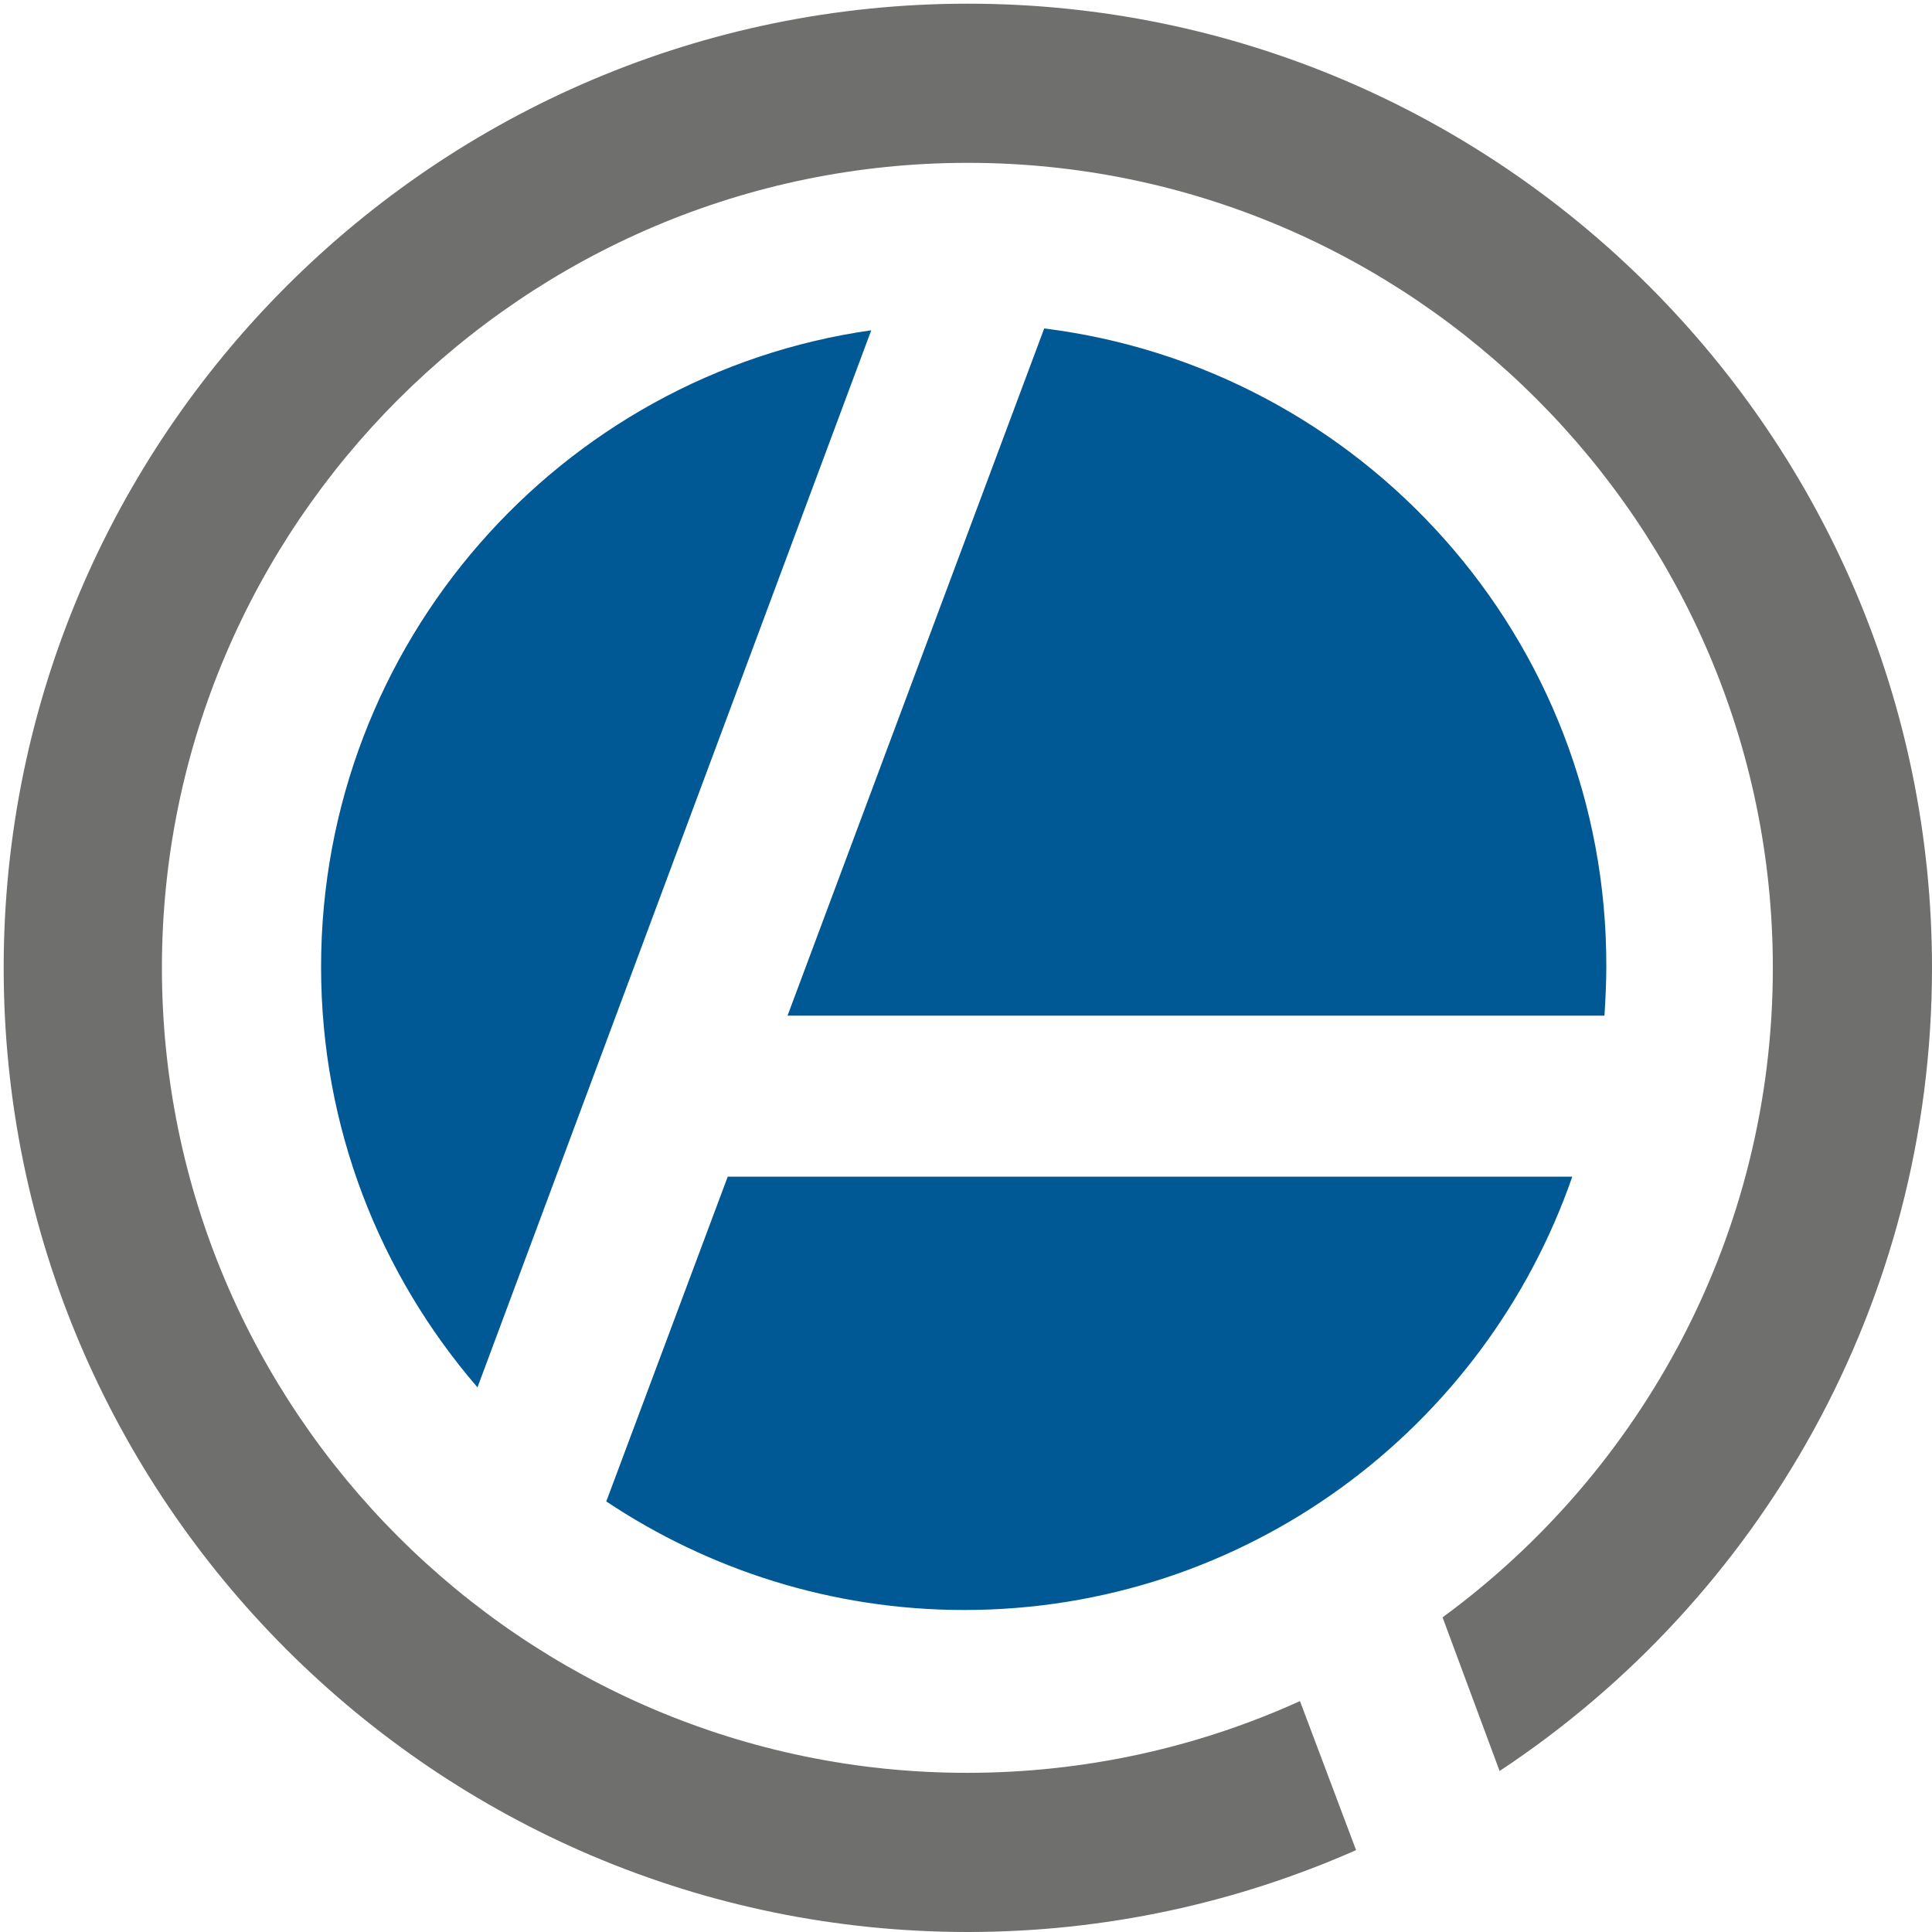
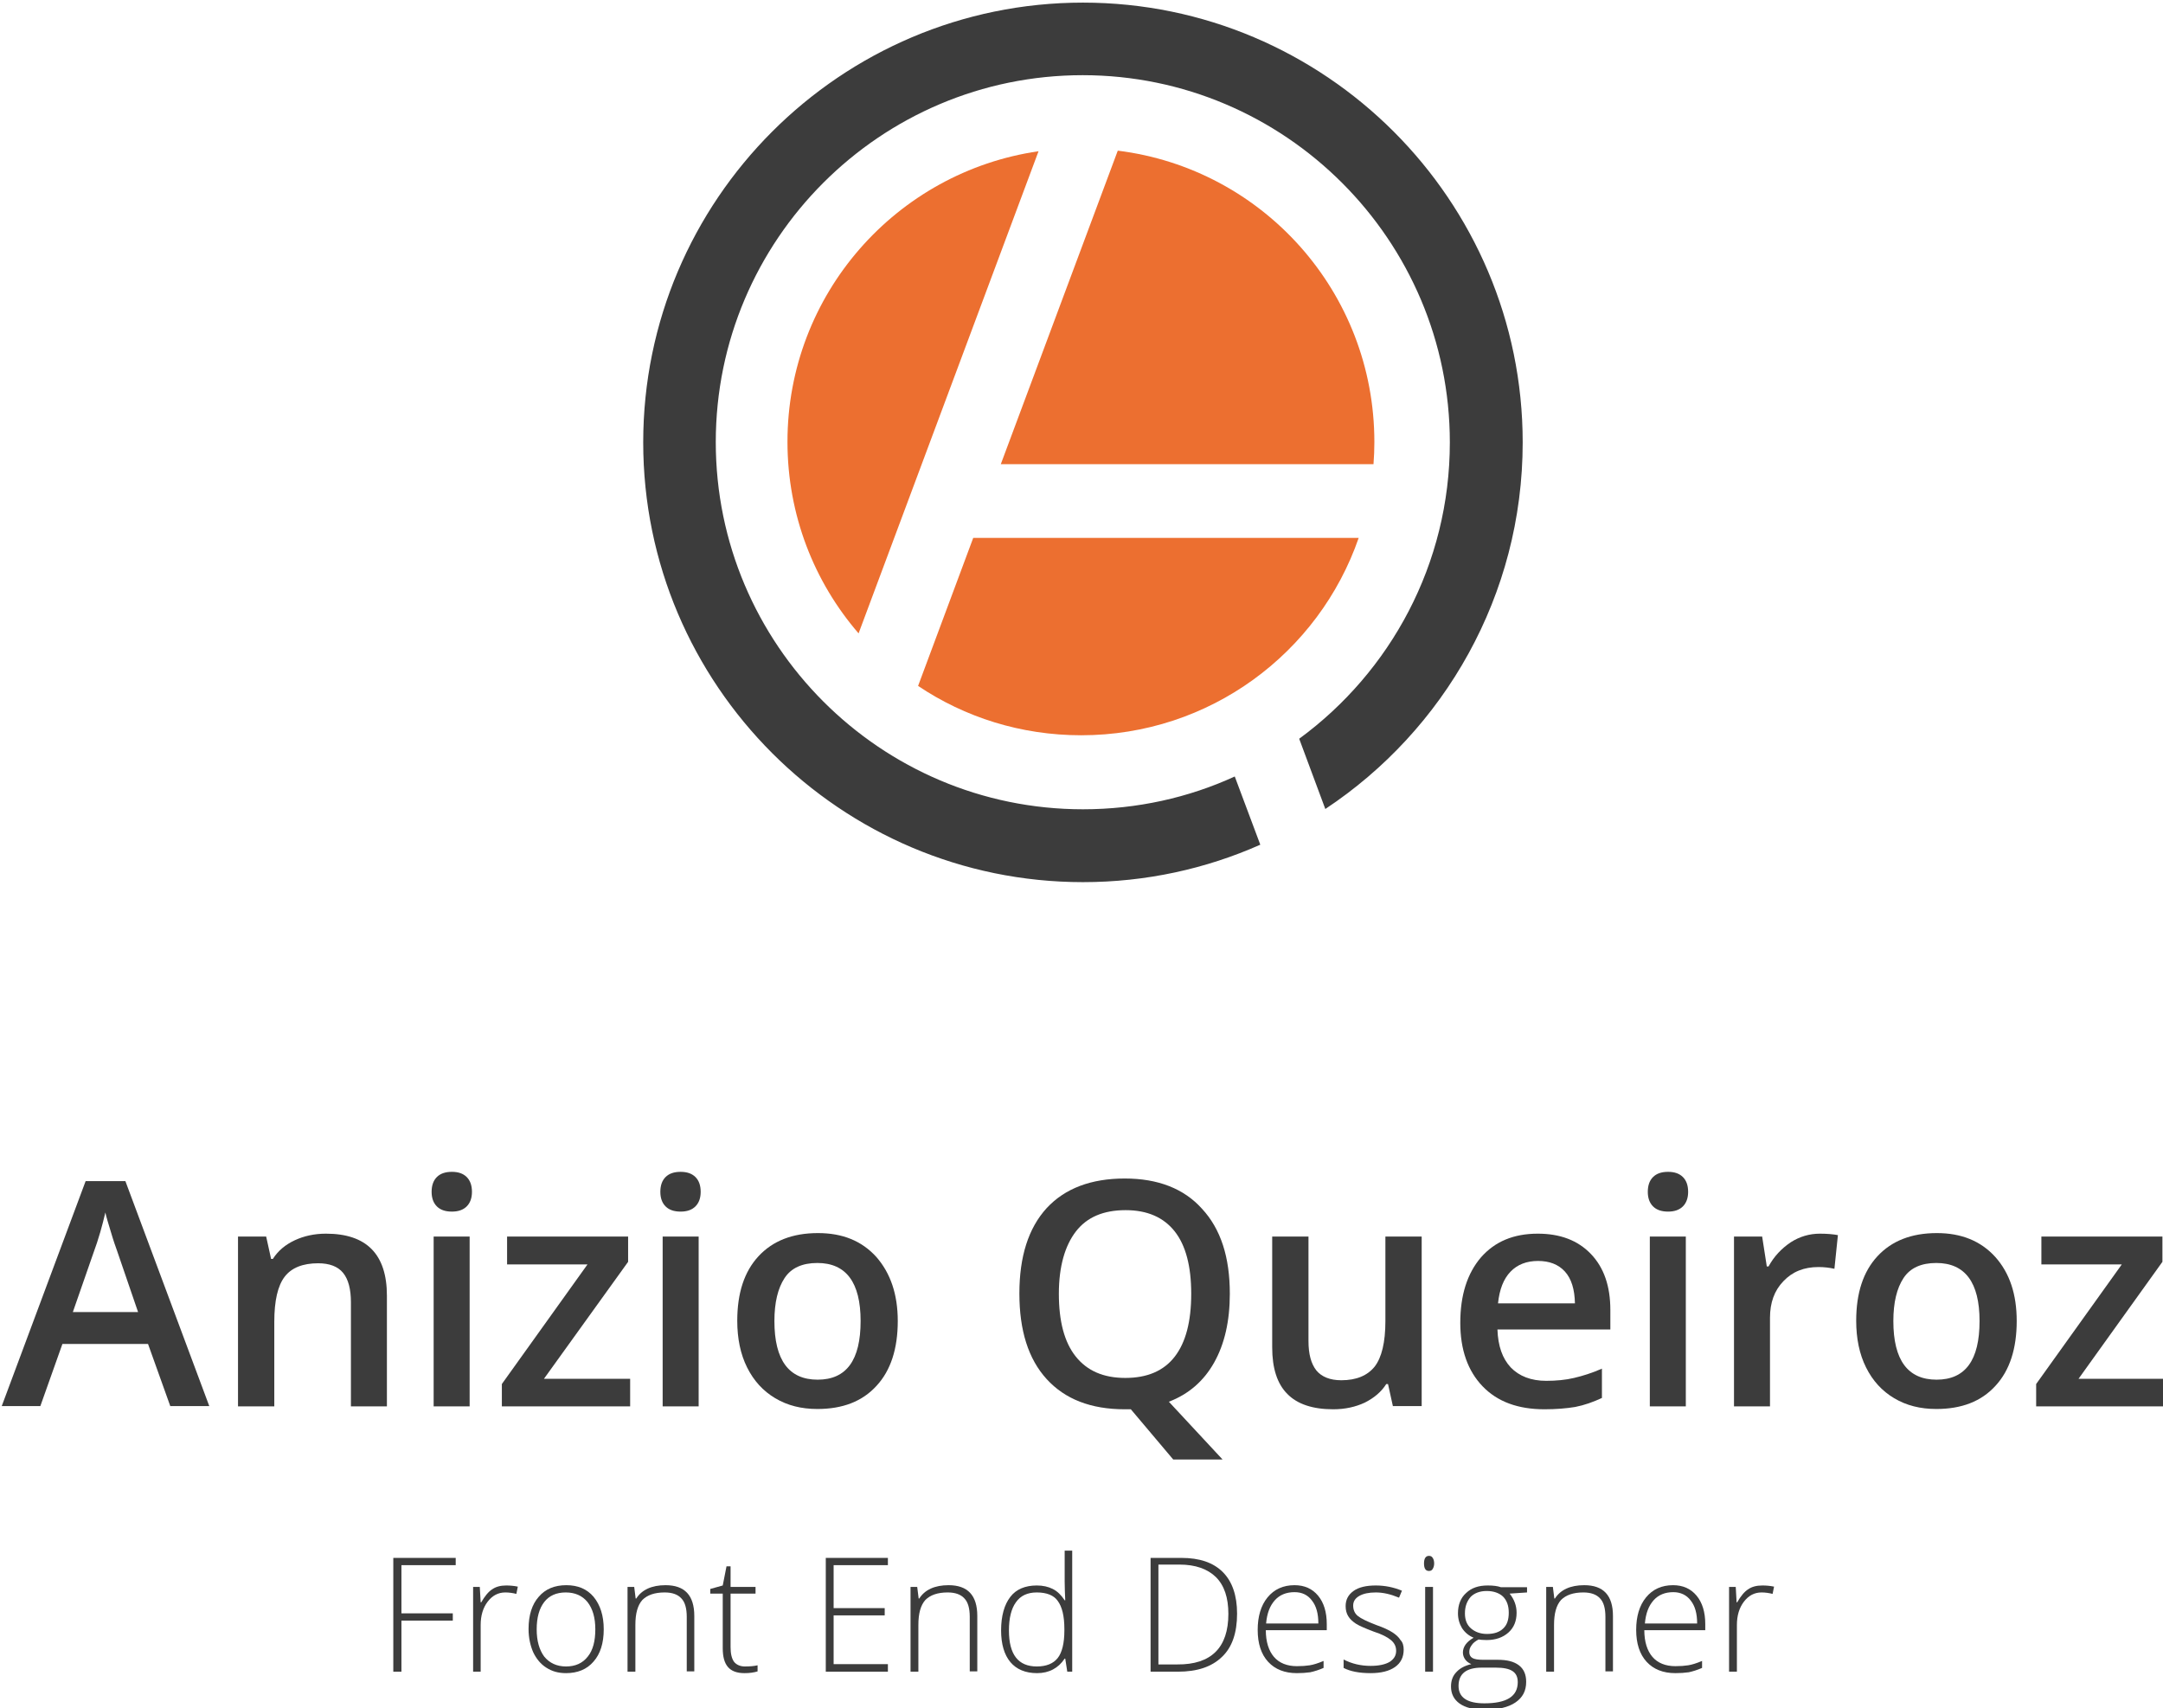
- <svg xmlns="http://www.w3.org/2000/svg" version="1.1" id="Camada_1" x="0px" y="0px" viewBox="0 0 210 210" style="enable-background:new 0 0 210 210;" xml:space="preserve">
+ <svg xmlns="http://www.w3.org/2000/svg" version="1.1" id="Camada_1" x="0px" y="0px" viewBox="0 0 745.2 588.2" style="enable-background:new 0 0 745.2 588.2;" xml:space="preserve">
  <style type="text/css">
- 	.st0{fill:#005994;}
- 	.st1{fill:#6F6F6E;}
+ 	.st0{fill:#3C3C3C;}
+ 	.st1{fill:#EC6F30;}
</style>
  <g>
-     <path class="st0" d="M65.9,163.2C77,170.6,90.4,175,104.8,175c30.6,0,56.6-19.7,66.1-47.1H79.1L65.9,163.2z" />
-     <path class="st0" d="M34.9,105.1c0,17.5,6.4,33.4,17,45.7L94.7,35.9C60.9,40.7,34.9,69.9,34.9,105.1z" />
-     <path class="st0" d="M113.5,35.7l-27.9,74.7h88.8c0.1-1.7,0.2-3.5,0.2-5.3C174.7,69.4,148,40,113.5,35.7z" />
+     <g>
+       <path class="st0" d="M138.2,575.9h-2.7v-39.2H157v2.5h-18.7v16.6h17.7v2.5h-17.7V575.9z" />
+       <path class="st0" d="M174.4,546.2c1.2,0,2.6,0.1,4,0.4l-0.5,2.5c-1.2-0.3-2.5-0.5-3.8-0.5c-2.5,0-4.5,1.1-6.1,3.2    c-1.6,2.1-2.4,4.8-2.4,8v16.1H163v-29.2h2.3l0.3,5.3h0.2c1.2-2.1,2.5-3.7,3.8-4.5C170.9,546.6,172.5,546.2,174.4,546.2z" />
+       <path class="st0" d="M208,561.3c0,4.8-1.2,8.5-3.5,11.1c-2.3,2.7-5.5,4-9.5,4c-2.6,0-4.8-0.6-6.8-1.9c-1.9-1.2-3.4-3-4.5-5.3    c-1-2.3-1.6-5-1.6-8c0-4.8,1.2-8.5,3.5-11.1c2.3-2.7,5.5-4,9.5-4c4,0,7.1,1.3,9.4,4C206.8,552.9,208,556.6,208,561.3z     M184.9,561.3c0,4,0.9,7.1,2.6,9.4c1.8,2.2,4.3,3.4,7.5,3.4s5.7-1.1,7.5-3.4c1.8-2.2,2.6-5.4,2.6-9.4c0-4-0.9-7.1-2.7-9.4    c-1.8-2.2-4.3-3.3-7.5-3.3c-3.2,0-5.7,1.1-7.4,3.3C185.8,554.1,184.9,557.2,184.9,561.3z" />
+       <path class="st0" d="M236.6,575.9V557c0-2.9-0.6-5.1-1.9-6.4c-1.2-1.3-3.1-2-5.7-2c-3.5,0-6,0.9-7.7,2.6c-1.6,1.8-2.4,4.6-2.4,8.6    v16.1h-2.7v-29.2h2.3l0.5,4h0.2c1.9-3,5.3-4.6,10.1-4.6c6.6,0,9.9,3.5,9.9,10.6v19.1H236.6z" />
+       <path class="st0" d="M256.6,574.1c1.7,0,3.1-0.1,4.4-0.4v2.1c-1.3,0.4-2.8,0.6-4.5,0.6c-2.6,0-4.5-0.7-5.7-2.1s-1.8-3.5-1.8-6.5    V549h-4.3v-1.6l4.3-1.2l1.3-6.6h1.4v7.1h8.6v2.3h-8.6v18.5c0,2.2,0.4,3.9,1.2,5C253.7,573.5,255,574.1,256.6,574.1z" />
+       <path class="st0" d="M305.9,575.9h-21.4v-39.2h21.4v2.5h-18.7V554h17.6v2.5h-17.6v16.8h18.7V575.9z" />
+       <path class="st0" d="M334.1,575.9V557c0-2.9-0.6-5.1-1.9-6.4c-1.2-1.3-3.1-2-5.7-2c-3.5,0-6,0.9-7.7,2.6c-1.6,1.8-2.4,4.6-2.4,8.6    v16.1h-2.7v-29.2h2.3l0.5,4h0.2c1.9-3,5.3-4.6,10.1-4.6c6.6,0,9.9,3.5,9.9,10.6v19.1H334.1z" />
+       <path class="st0" d="M357.2,546.2c2.1,0,3.9,0.4,5.5,1.2s2.9,2.1,4.1,3.9h0.2c-0.1-2.3-0.2-4.5-0.2-6.6v-10.5h2.6v41.7h-1.7    l-0.7-4.5h-0.2c-2.2,3.3-5.4,5-9.5,5c-4,0-7.1-1.3-9.2-3.8c-2.1-2.5-3.2-6.2-3.2-10.9c0-5,1.1-8.9,3.2-11.6    C350.1,547.5,353.2,546.2,357.2,546.2z M357.2,548.6c-3.2,0-5.6,1.1-7.2,3.4c-1.6,2.2-2.4,5.5-2.4,9.7c0,8.3,3.2,12.4,9.6,12.4    c3.3,0,5.7-1,7.2-2.9c1.5-1.9,2.3-5.1,2.3-9.5v-0.5c0-4.5-0.8-7.7-2.3-9.7C363.1,549.6,360.6,548.6,357.2,548.6z" />
+       <path class="st0" d="M426.2,555.9c0,6.6-1.7,11.6-5.2,14.9c-3.5,3.4-8.5,5.1-15.2,5.1h-9.4v-39.2H407c6.3,0,11,1.6,14.3,4.9    C424.5,544.8,426.2,549.6,426.2,555.9z M423.2,556c0-5.6-1.4-9.8-4.3-12.7c-2.9-2.8-7-4.3-12.6-4.3h-7.2v34.4h6.5    C417.3,573.5,423.2,567.6,423.2,556z" />
+       <path class="st0" d="M446.8,576.4c-4.2,0-7.5-1.3-9.9-3.9c-2.4-2.6-3.6-6.3-3.6-11c0-4.6,1.1-8.4,3.4-11.2    c2.3-2.8,5.4-4.2,9.3-4.2c3.4,0,6.1,1.2,8.1,3.6c2,2.4,3,5.7,3,9.8v2.1h-21c0,4,1,7.1,2.8,9.2c1.8,2.1,4.5,3.2,7.9,3.2    c1.7,0,3.1-0.1,4.4-0.3c1.3-0.2,2.9-0.7,4.8-1.5v2.4c-1.6,0.7-3.2,1.2-4.6,1.5C450,576.3,448.4,576.4,446.8,576.4z M446,548.5    c-2.8,0-5.1,0.9-6.8,2.8c-1.7,1.9-2.7,4.5-3,8h18c0-3.4-0.7-6-2.2-7.9C450.6,549.5,448.6,548.5,446,548.5z" />
+       <path class="st0" d="M483.6,568.3c0,2.6-1,4.6-3,6c-2,1.4-4.8,2.1-8.4,2.1c-3.9,0-7-0.6-9.3-1.8v-2.9c2.9,1.5,6,2.2,9.3,2.2    c2.9,0,5.1-0.5,6.6-1.4c1.5-1,2.2-2.2,2.2-3.8c0-1.5-0.6-2.7-1.8-3.7c-1.2-1-3.1-2-5.9-2.9c-2.9-1.1-5-2-6.1-2.7    c-1.2-0.8-2.1-1.6-2.7-2.6c-0.6-1-0.9-2.1-0.9-3.5c0-2.2,0.9-3.9,2.7-5.2c1.8-1.3,4.4-1.9,7.7-1.9c3.1,0,6.1,0.6,9,1.8l-1,2.4    c-2.9-1.2-5.5-1.8-8-1.8c-2.4,0-4.3,0.4-5.7,1.2c-1.4,0.8-2.1,1.9-2.1,3.3c0,1.5,0.5,2.7,1.6,3.6c1.1,0.9,3.2,1.9,6.3,3.1    c2.6,0.9,4.5,1.8,5.7,2.6c1.2,0.8,2.1,1.6,2.7,2.6C483.3,565.8,483.6,567,483.6,568.3z" />
+       <path class="st0" d="M490.6,538.6c0-1.7,0.6-2.6,1.7-2.6c0.6,0,1,0.2,1.3,0.7c0.3,0.4,0.5,1.1,0.5,1.9c0,0.8-0.2,1.4-0.5,1.9    c-0.3,0.5-0.7,0.7-1.3,0.7C491.2,541.2,490.6,540.4,490.6,538.6z M493.7,575.9H491v-29.2h2.7V575.9z" />
+       <path class="st0" d="M526.1,546.7v1.9l-6,0.4c1.6,2,2.4,4.2,2.4,6.6c0,2.8-0.9,5.1-2.8,6.8c-1.9,1.7-4.4,2.6-7.5,2.6    c-1.3,0-2.3-0.1-2.8-0.2c-1.1,0.6-1.9,1.2-2.4,2c-0.6,0.8-0.8,1.5-0.8,2.4c0,0.9,0.4,1.6,1.1,2c0.7,0.4,1.9,0.6,3.6,0.6h5.1    c3.2,0,5.6,0.6,7.3,1.9s2.5,3.2,2.5,5.7c0,3.1-1.2,5.4-3.7,7.1c-2.5,1.7-6,2.5-10.7,2.5c-3.7,0-6.5-0.7-8.5-2.1    c-2-1.4-3-3.4-3-5.9c0-2,0.6-3.7,1.9-5c1.2-1.3,2.9-2.2,5.1-2.7c-0.9-0.4-1.6-0.9-2.1-1.6c-0.5-0.7-0.8-1.5-0.8-2.4    c0-1.9,1.2-3.7,3.7-5.1c-1.7-0.7-3-1.8-4-3.3c-0.9-1.5-1.4-3.2-1.4-5.1c0-2.9,0.9-5.3,2.8-7c1.9-1.8,4.3-2.6,7.5-2.6    c1.9,0,3.4,0.2,4.5,0.6H526.1z M502.5,580.8c0,4,3,6,8.9,6c7.7,0,11.5-2.4,11.5-7.3c0-1.8-0.6-3-1.8-3.8c-1.2-0.8-3.1-1.2-5.8-1.2    h-4.8C505.2,574.5,502.5,576.6,502.5,580.8z M504.7,555.8c0,2.3,0.7,4,2.1,5.2c1.4,1.2,3.2,1.9,5.5,1.9c2.4,0,4.3-0.6,5.6-1.9    c1.3-1.2,1.9-3,1.9-5.4c0-2.5-0.7-4.3-2-5.6c-1.3-1.2-3.2-1.9-5.6-1.9c-2.3,0-4.2,0.7-5.5,2C505.4,551.6,504.7,553.4,504.7,555.8z    " />
+       <path class="st0" d="M553.1,575.9V557c0-2.9-0.6-5.1-1.9-6.4c-1.2-1.3-3.1-2-5.7-2c-3.5,0-6,0.9-7.7,2.6c-1.6,1.8-2.4,4.6-2.4,8.6    v16.1h-2.7v-29.2h2.3l0.5,4h0.2c1.9-3,5.3-4.6,10.1-4.6c6.6,0,9.9,3.5,9.9,10.6v19.1H553.1z" />
+       <path class="st0" d="M577.2,576.4c-4.2,0-7.5-1.3-9.9-3.9c-2.4-2.6-3.6-6.3-3.6-11c0-4.6,1.1-8.4,3.4-11.2    c2.3-2.8,5.4-4.2,9.3-4.2c3.4,0,6.1,1.2,8.1,3.6c2,2.4,3,5.7,3,9.8v2.1h-21c0,4,1,7.1,2.8,9.2c1.8,2.1,4.5,3.2,7.9,3.2    c1.7,0,3.1-0.1,4.4-0.3c1.3-0.2,2.9-0.7,4.8-1.5v2.4c-1.6,0.7-3.2,1.2-4.6,1.5C580.4,576.3,578.9,576.4,577.2,576.4z M576.5,548.5    c-2.8,0-5.1,0.9-6.8,2.8c-1.7,1.9-2.7,4.5-3,8h18c0-3.4-0.7-6-2.2-7.9C581.1,549.5,579,548.5,576.5,548.5z" />
+       <path class="st0" d="M607.2,546.2c1.2,0,2.6,0.1,4,0.4l-0.5,2.5c-1.2-0.3-2.5-0.5-3.8-0.5c-2.5,0-4.5,1.1-6.1,3.2    c-1.6,2.1-2.4,4.8-2.4,8v16.1h-2.7v-29.2h2.3l0.3,5.3h0.2c1.2-2.1,2.5-3.7,3.8-4.5C603.6,546.6,605.2,546.2,607.2,546.2z" />
+     </g>
+     <g>
+       <path class="st1" d="M316.3,236.3c16.1,10.8,35.4,17,56.2,17c44.3,0,81.9-28.4,95.6-68H335.3L316.3,236.3z" />
+       <path class="st1" d="M271.3,152.2c0,25.2,9.2,48.3,24.5,66l62-166.1C308.9,59.2,271.3,101.3,271.3,152.2z" />
+       <path class="st1" d="M385.1,51.9l-40.3,108h128.4c0.2-2.5,0.3-5.1,0.3-7.6C473.5,100.6,435,58.1,385.1,51.9z" />
+     </g>
+     <path class="st0" d="M524.6,152.4c0-83.5-68-151.5-151.5-151.5s-151.5,68-151.5,151.5s68,151.5,151.5,151.5   c21.7,0,42.4-4.6,61.1-12.9l-8.8-23.5c-15.9,7.3-33.7,11.3-52.3,11.3c-69.8,0-126.5-56.8-126.5-126.5S303.3,25.9,373,25.9   s126.5,56.8,126.5,126.5c0,41.9-20.5,79.1-51.9,102.1l9,24.2C497.5,251.6,524.6,205.1,524.6,152.4z" />
+     <g>
+       <path class="st0" d="M58.7,484.5L51,463H21.5l-7.6,21.4H0.6l28.9-77.5h13.7l28.9,77.5H58.7z M47.6,452.1l-7.2-21    c-0.5-1.4-1.3-3.6-2.2-6.7c-0.9-3-1.6-5.2-1.9-6.7c-1,4.3-2.3,9.1-4.2,14.2l-7,20.1H47.6z" />
+       <path class="st0" d="M133.4,484.5h-12.5v-35.9c0-4.5-0.9-7.9-2.7-10.1c-1.8-2.2-4.7-3.3-8.6-3.3c-5.2,0-9.1,1.5-11.5,4.6    c-2.4,3.1-3.6,8.3-3.6,15.6v29.1H82V426h9.7l1.7,7.7h0.6c1.8-2.8,4.3-4.9,7.5-6.4c3.2-1.5,6.8-2.3,10.8-2.3c14,0,21,7.1,21,21.4    V484.5z" />
+       <path class="st0" d="M148.7,410.6c0-2.2,0.6-3.9,1.8-5.1c1.2-1.2,2.9-1.8,5.2-1.8c2.2,0,3.9,0.6,5.1,1.8c1.2,1.2,1.8,2.9,1.8,5.1    c0,2.1-0.6,3.8-1.8,5c-1.2,1.2-2.9,1.8-5.1,1.8c-2.3,0-4-0.6-5.2-1.8C149.3,414.4,148.7,412.7,148.7,410.6z M161.8,484.5h-12.4    V426h12.4V484.5z" />
+       <path class="st0" d="M217.2,484.5h-44.3v-7.7l29.5-41.2h-27.7V426h41.7v8.7L187.4,475h29.7V484.5z" />
+       <path class="st0" d="M227.5,410.6c0-2.2,0.6-3.9,1.8-5.1c1.2-1.2,2.9-1.8,5.2-1.8c2.2,0,3.9,0.6,5.1,1.8c1.2,1.2,1.8,2.9,1.8,5.1    c0,2.1-0.6,3.8-1.8,5c-1.2,1.2-2.9,1.8-5.1,1.8c-2.3,0-4-0.6-5.2-1.8C228.1,414.4,227.5,412.7,227.5,410.6z M240.7,484.5h-12.4    V426h12.4V484.5z" />
+       <path class="st0" d="M309.3,455.1c0,9.5-2.4,17-7.3,22.3c-4.9,5.4-11.7,8-20.4,8c-5.5,0-10.3-1.2-14.5-3.7    c-4.2-2.5-7.4-6-9.7-10.6c-2.3-4.6-3.4-10-3.4-16.1c0-9.5,2.4-16.9,7.3-22.2c4.9-5.3,11.7-8,20.5-8c8.5,0,15.1,2.7,20.1,8.2    C306.8,438.6,309.3,445.9,309.3,455.1z M266.8,455.1c0,13.5,5,20.2,14.9,20.2c9.9,0,14.8-6.7,14.8-20.2c0-13.3-5-20-14.9-20    c-5.2,0-9,1.7-11.3,5.2C268,443.8,266.8,448.7,266.8,455.1z" />
+       <path class="st0" d="M423.7,445.7c0,9.4-1.8,17.3-5.4,23.7c-3.6,6.4-8.8,10.9-15.6,13.5l18.5,19.9h-17l-14.6-17.3h-2.1    c-11.7,0-20.6-3.5-26.9-10.4c-6.3-6.9-9.4-16.7-9.4-29.5c0-12.7,3.1-22.5,9.4-29.4c6.3-6.8,15.3-10.2,26.9-10.2    c11.5,0,20.4,3.5,26.6,10.4C420.6,423.4,423.7,433.1,423.7,445.7z M364.8,445.7c0,9.5,1.9,16.7,5.8,21.6s9.5,7.4,17.1,7.4    c7.5,0,13.2-2.4,17-7.3c3.8-4.9,5.7-12.1,5.7-21.7c0-9.5-1.9-16.7-5.7-21.5s-9.4-7.3-16.9-7.3c-7.6,0-13.3,2.4-17.1,7.3    S364.8,436.3,364.8,445.7z" />
+       <path class="st0" d="M479.9,484.5l-1.7-7.7h-0.6c-1.7,2.7-4.2,4.8-7.4,6.4c-3.2,1.5-6.8,2.3-10.9,2.3c-7.1,0-12.4-1.8-15.8-5.3    c-3.5-3.5-5.2-8.9-5.2-16V426h12.5v36c0,4.5,0.9,7.8,2.7,10.1c1.8,2.2,4.7,3.4,8.6,3.4c5.2,0,9-1.6,11.5-4.7    c2.4-3.1,3.7-8.3,3.7-15.7V426h12.5v58.4H479.9z" />
+       <path class="st0" d="M532.1,485.5c-9.1,0-16.2-2.6-21.3-7.9c-5.1-5.3-7.7-12.6-7.7-21.9c0-9.5,2.4-17,7.1-22.5    c4.8-5.5,11.3-8.2,19.6-8.2c7.7,0,13.8,2.3,18.3,7c4.5,4.7,6.7,11.1,6.7,19.3v6.7h-38.9c0.2,5.7,1.7,10,4.6,13.1    c2.9,3,7,4.6,12.2,4.6c3.4,0,6.7-0.3,9.6-1c3-0.7,6.2-1.7,9.6-3.2v10.1c-3,1.4-6.1,2.5-9.2,3.1    C539.7,485.2,536.1,485.5,532.1,485.5z M529.9,434.4c-3.9,0-7.1,1.2-9.5,3.7c-2.4,2.5-3.8,6.1-4.3,10.9h26.5    c-0.1-4.8-1.2-8.5-3.5-11C536.9,435.6,533.8,434.4,529.9,434.4z" />
+       <path class="st0" d="M567.7,410.6c0-2.2,0.6-3.9,1.8-5.1c1.2-1.2,2.9-1.8,5.2-1.8c2.2,0,3.9,0.6,5.1,1.8c1.2,1.2,1.8,2.9,1.8,5.1    c0,2.1-0.6,3.8-1.8,5c-1.2,1.2-2.9,1.8-5.1,1.8c-2.3,0-4-0.6-5.2-1.8C568.3,414.4,567.7,412.7,567.7,410.6z M580.8,484.5h-12.4    V426h12.4V484.5z" />
+       <path class="st0" d="M627,425c2.5,0,4.6,0.2,6.2,0.5l-1.2,11.6c-1.8-0.4-3.6-0.6-5.5-0.6c-5,0-9,1.6-12.1,4.9    c-3.1,3.2-4.6,7.4-4.6,12.6v30.5h-12.4V426h9.7l1.6,10.3h0.6c1.9-3.5,4.5-6.2,7.6-8.3C620,426,623.4,425,627,425z" />
+       <path class="st0" d="M694.8,455.1c0,9.5-2.4,17-7.3,22.3c-4.9,5.4-11.7,8-20.4,8c-5.5,0-10.3-1.2-14.5-3.7    c-4.2-2.5-7.4-6-9.7-10.6c-2.3-4.6-3.4-10-3.4-16.1c0-9.5,2.4-16.9,7.3-22.2c4.9-5.3,11.7-8,20.5-8c8.4,0,15.1,2.7,20.1,8.2    C692.4,438.6,694.8,445.9,694.8,455.1z M652.3,455.1c0,13.5,5,20.2,14.9,20.2c9.9,0,14.8-6.7,14.8-20.2c0-13.3-5-20-14.9-20    c-5.2,0-9,1.7-11.3,5.2C653.5,443.8,652.3,448.7,652.3,455.1z" />
+       <path class="st0" d="M745.8,484.5h-44.3v-7.7l29.5-41.2h-27.7V426H745v8.7L716.1,475h29.7V484.5z" />
+     </g>
  </g>
-   <path class="st1" d="M210,105.2C210,47.4,163,0.4,105.2,0.4S0.4,47.4,0.4,105.2S47.4,210,105.2,210c15,0,29.3-3.2,42.2-8.9  l-6.1-16.2c-11,5-23.3,7.8-36.2,7.8c-48.2,0-87.5-39.3-87.5-87.5S57,17.7,105.2,17.7s87.5,39.3,87.5,87.5c0,29-14.2,54.7-35.9,70.6  l6.2,16.7C191.3,173.8,210,141.6,210,105.2z" />
</svg>
